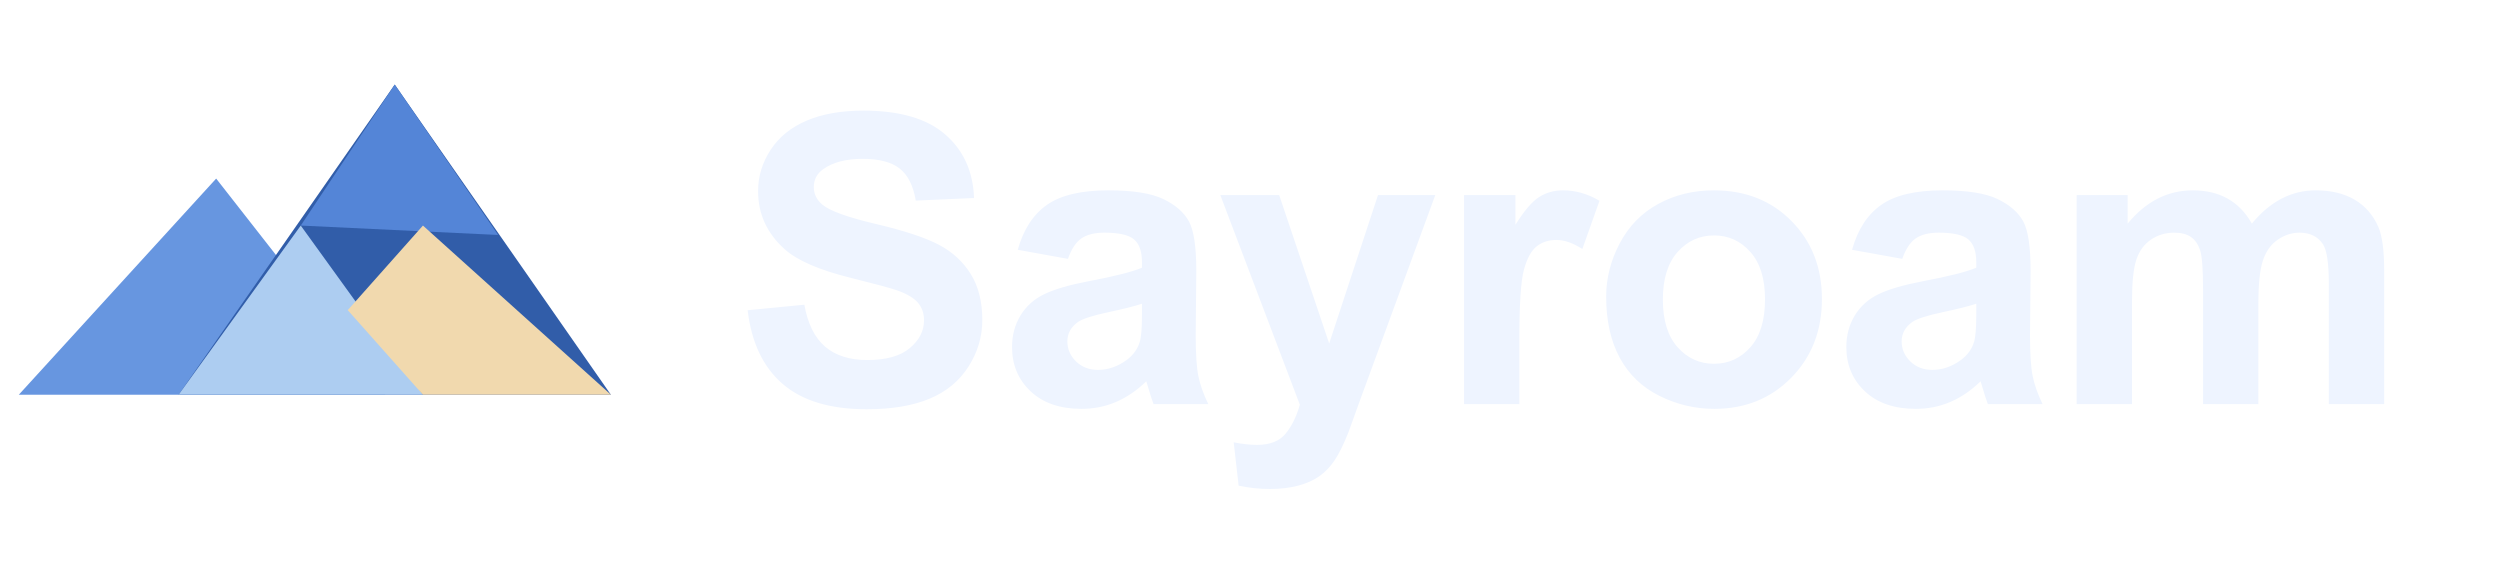
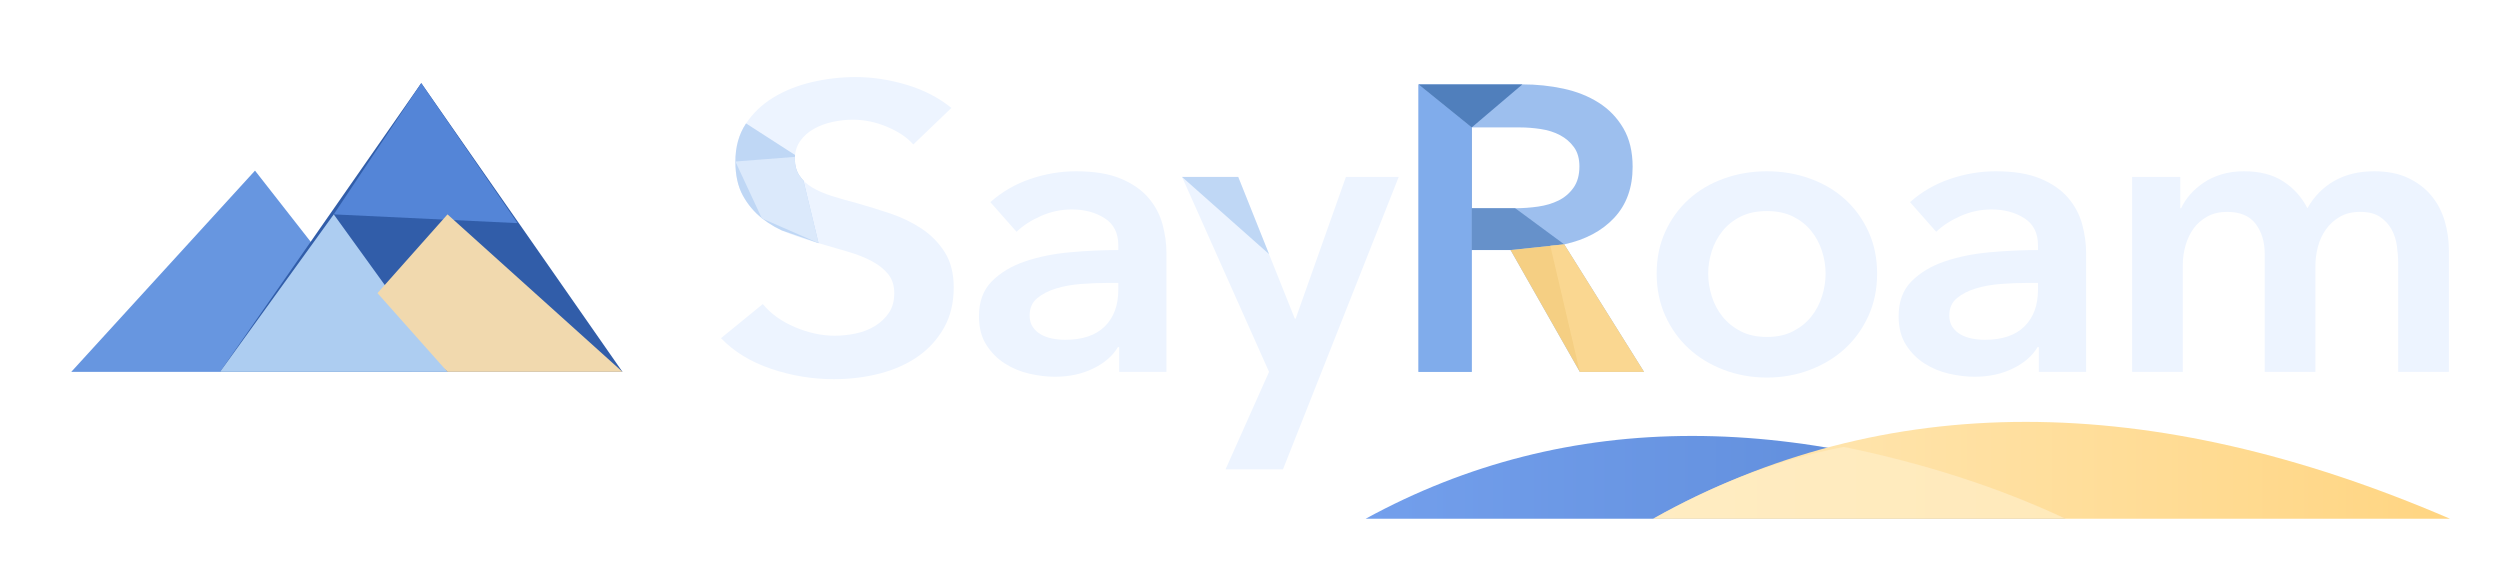
- <svg xmlns="http://www.w3.org/2000/svg" viewBox="0 0 266 60">
-   <g transform="translate(1 7)">
+ <svg xmlns="http://www.w3.org/2000/svg" viewBox="0 0 800 188">
+   <g transform="translate(20 21) scale(2.8)">
    <path d="M1 35 22 12 40 35Z" fill="#6796e0" />
    <path d="M18 35 41 2 64 35Z" fill="#315da9" />
    <path d="m31 17 10-15 11 16Z" fill="#5485d7" />
    <path d="m18 35 13-18 13 18Z" fill="#adcdf1" />
    <path d="m36 26 8-9 20 18H44Z" fill="#f1d9ae" />
  </g>
-   <g transform="translate(78)">
-     <path d="M74 477 362 505Q388 360 467.5 292.0Q547 224 682 224Q825 224 897.5 284.5Q970 345 970 426Q970 478 939.5 514.5Q909 551 833 578Q781 596 596 642Q358 701 262 787Q127 908 127 1082Q127 1194 190.5 1291.5Q254 1389 373.5 1440.0Q493 1491 662 1491Q938 1491 1077.5 1370.0Q1217 1249 1224 1047L928 1034Q909 1147 846.5 1196.5Q784 1246 659 1246Q530 1246 457 1193Q410 1159 410 1102Q410 1050 454 1013Q510 966 726.0 915.0Q942 864 1045.5 809.5Q1149 755 1207.5 660.5Q1266 566 1266 427Q1266 301 1196.0 191.0Q1126 81 998.0 27.5Q870 -26 679 -26Q401 -26 252.0 102.5Q103 231 74 477ZM1701 738 1446 784Q1489 938 1594.0 1012.0Q1699 1086 1906 1086Q2094 1086 2186.0 1041.5Q2278 997 2315.5 928.5Q2353 860 2353 677L2350 349Q2350 209 2363.5 142.5Q2377 76 2414 0H2136Q2125 28 2109 83Q2102 108 2099 116Q2027 46 1945.0 11.0Q1863 -24 1770 -24Q1606 -24 1511.5 65.0Q1417 154 1417 290Q1417 380 1460.0 450.5Q1503 521 1580.5 558.5Q1658 596 1804 624Q2001 661 2077 693V721Q2077 802 2037.0 836.5Q1997 871 1886 871Q1811 871 1769.0 841.5Q1727 812 1701 738ZM2077 510Q2023 492 1906.0 467.0Q1789 442 1753 418Q1698 379 1698 319Q1698 260 1742.0 217.0Q1786 174 1854 174Q1930 174 1999 224Q2050 262 2066 317Q2077 353 2077 454ZM2475 1062H2774L3028 308L3276 1062H3567L3192 40L3125 -145Q3088 -238 3054.5 -287.0Q3021 -336 2977.5 -366.5Q2934 -397 2870.5 -414.0Q2807 -431 2727 -431Q2646 -431 2568 -414L2543 -194Q2609 -207 2662 -207Q2760 -207 2807.0 -149.5Q2854 -92 2879 -3ZM3994 0H3713V1062H3974V911Q4041 1018 4094.5 1052.0Q4148 1086 4216 1086Q4312 1086 4401 1033L4314 788Q4243 834 4182 834Q4123 834 4082.0 801.5Q4041 769 4017.5 684.0Q3994 599 3994 328ZM4435 546Q4435 686 4504.0 817.0Q4573 948 4699.5 1017.0Q4826 1086 4982 1086Q5223 1086 5377.0 929.5Q5531 773 5531 534Q5531 293 5375.5 134.5Q5220 -24 4984 -24Q4838 -24 4705.5 42.0Q4573 108 4504.0 235.5Q4435 363 4435 546ZM4723 531Q4723 373 4798.0 289.0Q4873 205 4983 205Q5093 205 5167.5 289.0Q5242 373 5242 533Q5242 689 5167.5 773.0Q5093 857 4983 857Q4873 857 4798.0 773.0Q4723 689 4723 531ZM5939 738 5684 784Q5727 938 5832.0 1012.0Q5937 1086 6144 1086Q6332 1086 6424.0 1041.5Q6516 997 6553.5 928.5Q6591 860 6591 677L6588 349Q6588 209 6601.5 142.5Q6615 76 6652 0H6374Q6363 28 6347 83Q6340 108 6337 116Q6265 46 6183.0 11.0Q6101 -24 6008 -24Q5844 -24 5749.5 65.0Q5655 154 5655 290Q5655 380 5698.0 450.5Q5741 521 5818.5 558.5Q5896 596 6042 624Q6239 661 6315 693V721Q6315 802 6275.0 836.5Q6235 871 6124 871Q6049 871 6007.0 841.5Q5965 812 5939 738ZM6315 510Q6261 492 6144.0 467.0Q6027 442 5991 418Q5936 379 5936 319Q5936 260 5980.0 217.0Q6024 174 6092 174Q6168 174 6237 224Q6288 262 6304 317Q6315 353 6315 454ZM6825 1062H7084V917Q7223 1086 7415 1086Q7517 1086 7592.0 1044.0Q7667 1002 7715 917Q7785 1002 7866.0 1044.0Q7947 1086 8039 1086Q8156 1086 8237.0 1038.5Q8318 991 8358 899Q8387 831 8387 679V0H8106V607Q8106 765 8077 811Q8038 871 7957 871Q7898 871 7846.0 835.0Q7794 799 7771.0 729.5Q7748 660 7748 510V0H7467V582Q7467 737 7452.0 782.0Q7437 827 7405.5 849.0Q7374 871 7320 871Q7255 871 7203.0 836.0Q7151 801 7128.5 735.0Q7106 669 7106 516V0H6825Z" transform="translate(0 43) scale(0.0209461 -0.0209461)" fill="#eef4ff" />
+   <g transform="translate(185)">
+     <g transform="translate(42 119) scale(0.1486554 -0.1299435)">
+       <defs>
+         <clipPath id="sayroam-logo-light-0">
+           <path d="M439 560Q419 586 382.5 603.5Q346 621 309 621Q287 621 265.0 615.5Q243 610 225.0 598.5Q207 587 195.5 568.5Q184 550 184 524Q184 500 194.0 483.0Q204 466 221.5 454.0Q239 442 264.0 433.0Q289 424 319 415Q353 404 389.5 390.0Q426 376 456.5 353.0Q487 330 506.5 295.0Q526 260 526 208Q526 151 505.0 108.5Q484 66 449.0 38.0Q414 10 367.0 -4.0Q320 -18 268 -18Q199 -18 133.0 7.5Q67 33 25 83L115 167Q141 131 184.5 110.0Q228 89 270 89Q292 89 315.0 94.5Q338 100 356.5 113.0Q375 126 386.5 145.5Q398 165 398 194Q398 222 385.0 240.5Q372 259 350.0 272.5Q328 286 298.0 296.0Q268 306 235 317Q203 327 171.0 341.0Q139 355 113.5 378.0Q88 401 72.0 434.5Q56 468 56 518Q56 572 78.5 611.0Q101 650 137.5 675.5Q174 701 220.5 713.5Q267 726 315 726Q369 726 424.5 707.0Q480 688 521 650Z" />
+         </clipPath>
+       </defs>
+       <path d="M439 560Q419 586 382.5 603.5Q346 621 309 621Q287 621 265.0 615.5Q243 610 225.0 598.5Q207 587 195.5 568.5Q184 550 184 524Q184 500 194.0 483.0Q204 466 221.5 454.0Q239 442 264.0 433.0Q289 424 319 415Q353 404 389.5 390.0Q426 376 456.5 353.0Q487 330 506.5 295.0Q526 260 526 208Q526 151 505.0 108.5Q484 66 449.0 38.0Q414 10 367.0 -4.0Q320 -18 268 -18Q199 -18 133.0 7.5Q67 33 25 83L115 167Q141 131 184.5 110.0Q228 89 270 89Q292 89 315.0 94.5Q338 100 356.5 113.0Q375 126 386.5 145.5Q398 165 398 194Q398 222 385.0 240.5Q372 259 350.0 272.5Q328 286 298.0 296.0Q268 306 235 317Q203 327 171.0 341.0Q139 355 113.5 378.0Q88 401 72.0 434.5Q56 468 56 518Q56 572 78.5 611.0Q101 650 137.5 675.5Q174 701 220.5 713.5Q267 726 315 726Q369 726 424.5 707.0Q480 688 521 650Z" fill="#edf4ff" />
+       <g clip-path="url(#sayroam-logo-light-0)">
+         <path d="M0 670 190 530 235 317 0 410Z" fill="#bfd7f5" />
+         <path d="m56 518 134 12 45-213-122 61Z" fill="#dbe9fb" />
+       </g>
+     </g>
+     <g transform="translate(123.1282 119) scale(0.1351412 -0.1299435)">
+       <path d="M370 61H367Q349 29 309.0 8.5Q269 -12 218 -12Q189 -12 157.5 -4.5Q126 3 99.5 20.5Q73 38 55.5 66.5Q38 95 38 137Q38 191 68.5 223.0Q99 255 147.0 272.0Q195 289 253.5 294.5Q312 300 368 300V312Q368 357 335.5 378.5Q303 400 258 400Q220 400 185.0 384.0Q150 368 127 345L65 418Q106 456 159.5 475.0Q213 494 268 494Q332 494 373.5 476.0Q415 458 439.0 429.0Q463 400 472.5 364.0Q482 328 482 292V0H370ZM368 219H341Q312 219 280.0 216.5Q248 214 221.0 205.5Q194 197 176.0 181.5Q158 166 158 139Q158 122 165.5 110.5Q173 99 185.0 92.0Q197 85 212.0 82.0Q227 79 242 79Q304 79 336.0 112.0Q368 145 368 202Z" fill="#edf4ff" />
+     </g>
+     <g transform="translate(193.2559 119) scale(0.1351412 -0.1299435)">
+       <defs>
+         <clipPath id="sayroam-logo-light-2">
+           <path d="M0 480H133L267 131H269L388 480H513L239-240H103L206 0Z" />
+         </clipPath>
+       </defs>
+       <path d="M0 480H133L267 131H269L388 480H513L239-240H103L206 0Z" fill="#edf4ff" />
+       <path d="M0 480H133L206 290Z" fill="#bfd7f5" />
+     </g>
+     <g transform="translate(258.3833 119) scale(0.1351412 -0.1299435)">
+       <defs>
+         <clipPath id="sayroam-logo-light-3">
+           <path d="M78 708H324Q374 708 421.0 697.5Q468 687 504.5 663.0Q541 639 563.0 600.0Q585 561 585 505Q585 428 541.5 379.5Q498 331 423 314L612 0H460L296 300H204V0H78ZM307 403Q334 403 361.0 407.0Q388 411 409.5 422.0Q431 433 445.0 453.5Q459 474 459 506Q459 535 446.0 553.5Q433 572 413.0 583.0Q393 594 367.5 598.0Q342 602 318 602H204V403Z" />
+         </clipPath>
+       </defs>
+       <path d="M78 708H324Q374 708 421.0 697.5Q468 687 504.5 663.0Q541 639 563.0 600.0Q585 561 585 505Q585 428 541.5 379.5Q498 331 423 314L612 0H460L296 300H204V0H78ZM307 403Q334 403 361.0 407.0Q388 411 409.5 422.0Q431 433 445.0 453.5Q459 474 459 506Q459 535 446.0 553.5Q433 572 413.0 583.0Q393 594 367.5 598.0Q342 602 318 602H204V403Z" fill="#9dbfee" />
+       <g clip-path="url(#sayroam-logo-light-3)">
+         <path d="M78 0h126v602L78 708Z" fill="#80aceb" />
+         <path d="M78 708h246L204 602Z" fill="#507fbc" />
+         <path d="m204 602 103-199 116-89-127-14H204Z" fill="#507fbc" opacity=".72" />
+         <path d="M296 300 460 0h152L423 314Z" fill="#f5cf83" />
+         <path d="M460 0h152L423 314l-33-3Z" fill="#ffdf9d" opacity=".55" />
+       </g>
+     </g>
+     <g transform="translate(339.1872 119) scale(0.1351412 -0.1299435)">
+       <path d="M44 242Q44 299 64.5 345.5Q85 392 120.0 425.0Q155 458 203.0 476.0Q251 494 305 494Q359 494 407.0 476.0Q455 458 490.0 425.0Q525 392 545.5 345.5Q566 299 566 242Q566 185 545.5 138.0Q525 91 490.0 57.5Q455 24 407.0 5.0Q359 -14 305 -14Q251 -14 203.0 5.0Q155 24 120.0 57.5Q85 91 64.5 138.0Q44 185 44 242ZM166 242Q166 214 174.5 186.0Q183 158 200.0 136.0Q217 114 243.0 100.0Q269 86 305 86Q341 86 367.0 100.0Q393 114 410.0 136.0Q427 158 435.5 186.0Q444 214 444 242Q444 270 435.5 297.5Q427 325 410.0 347.0Q393 369 367.0 382.5Q341 396 305 396Q269 396 243.0 382.5Q217 369 200.0 347.0Q183 325 174.5 297.5Q166 270 166 242Z" fill="#edf4ff" />
+     </g>
+     <g transform="translate(417.4233 119) scale(0.1351412 -0.1299435)">
+       <path d="M370 61H367Q349 29 309.0 8.5Q269 -12 218 -12Q189 -12 157.5 -4.5Q126 3 99.5 20.5Q73 38 55.5 66.5Q38 95 38 137Q38 191 68.5 223.0Q99 255 147.0 272.0Q195 289 253.5 294.5Q312 300 368 300V312Q368 357 335.5 378.5Q303 400 258 400Q220 400 185.0 384.0Q150 368 127 345L65 418Q106 456 159.5 475.0Q213 494 268 494Q332 494 373.5 476.0Q415 458 439.0 429.0Q463 400 472.5 364.0Q482 328 482 292V0H370ZM368 219H341Q312 219 280.0 216.5Q248 214 221.0 205.5Q194 197 176.0 181.5Q158 166 158 139Q158 122 165.5 110.5Q173 99 185.0 92.0Q197 85 212.0 82.0Q227 79 242 79Q304 79 336.0 112.0Q368 145 368 202Z" fill="#edf4ff" />
+     </g>
+     <g transform="translate(487.551 119) scale(0.1351412 -0.1299435)">
+       <path d="M645 494Q692 494 725.5 477.5Q759 461 780.5 434.0Q802 407 812.0 372.0Q822 337 822 300V0H702V266Q702 287 699.0 310.0Q696 333 686.0 351.5Q676 370 658.5 382.0Q641 394 612 394Q584 394 564.0 382.0Q544 370 531.0 351.0Q518 332 512.0 308.5Q506 285 506 262V0H386V290Q386 335 364.5 364.5Q343 394 297 394Q270 394 250.0 382.5Q230 371 217.5 353.0Q205 335 198.5 311.5Q192 288 192 264V0H72V480H186V403H188Q196 421 209.5 437.0Q223 453 241.5 466.0Q260 479 284.0 486.5Q308 494 337 494Q393 494 430.0 469.0Q467 444 487 403Q511 447 551.0 470.5Q591 494 645 494Z" fill="#edf4ff" />
+     </g>
  </g>
+   <defs>
+     <linearGradient id="sayroam-logo-light-blue" x1="0" x2="1">
+       <stop stop-color="#739fec" />
+       <stop offset="1" stop-color="#5a88d6" />
+     </linearGradient>
+     <linearGradient id="sayroam-logo-light-sand" x1="0" x2="1">
+       <stop stop-color="#ffe8b7" />
+       <stop offset="1" stop-color="#ffd582" />
+     </linearGradient>
+   </defs>
+   <path d="M437 166q97-53 224 0Z" fill="url(#sayroam-logo-light-blue)" />
+   <path d="M529 166q111-62 255 0Z" fill="url(#sayroam-logo-light-sand)" />
+   <path d="M529 166q30-17 61-23 39 8 71 23Z" fill="#ffedc5" opacity=".75" />
</svg>
